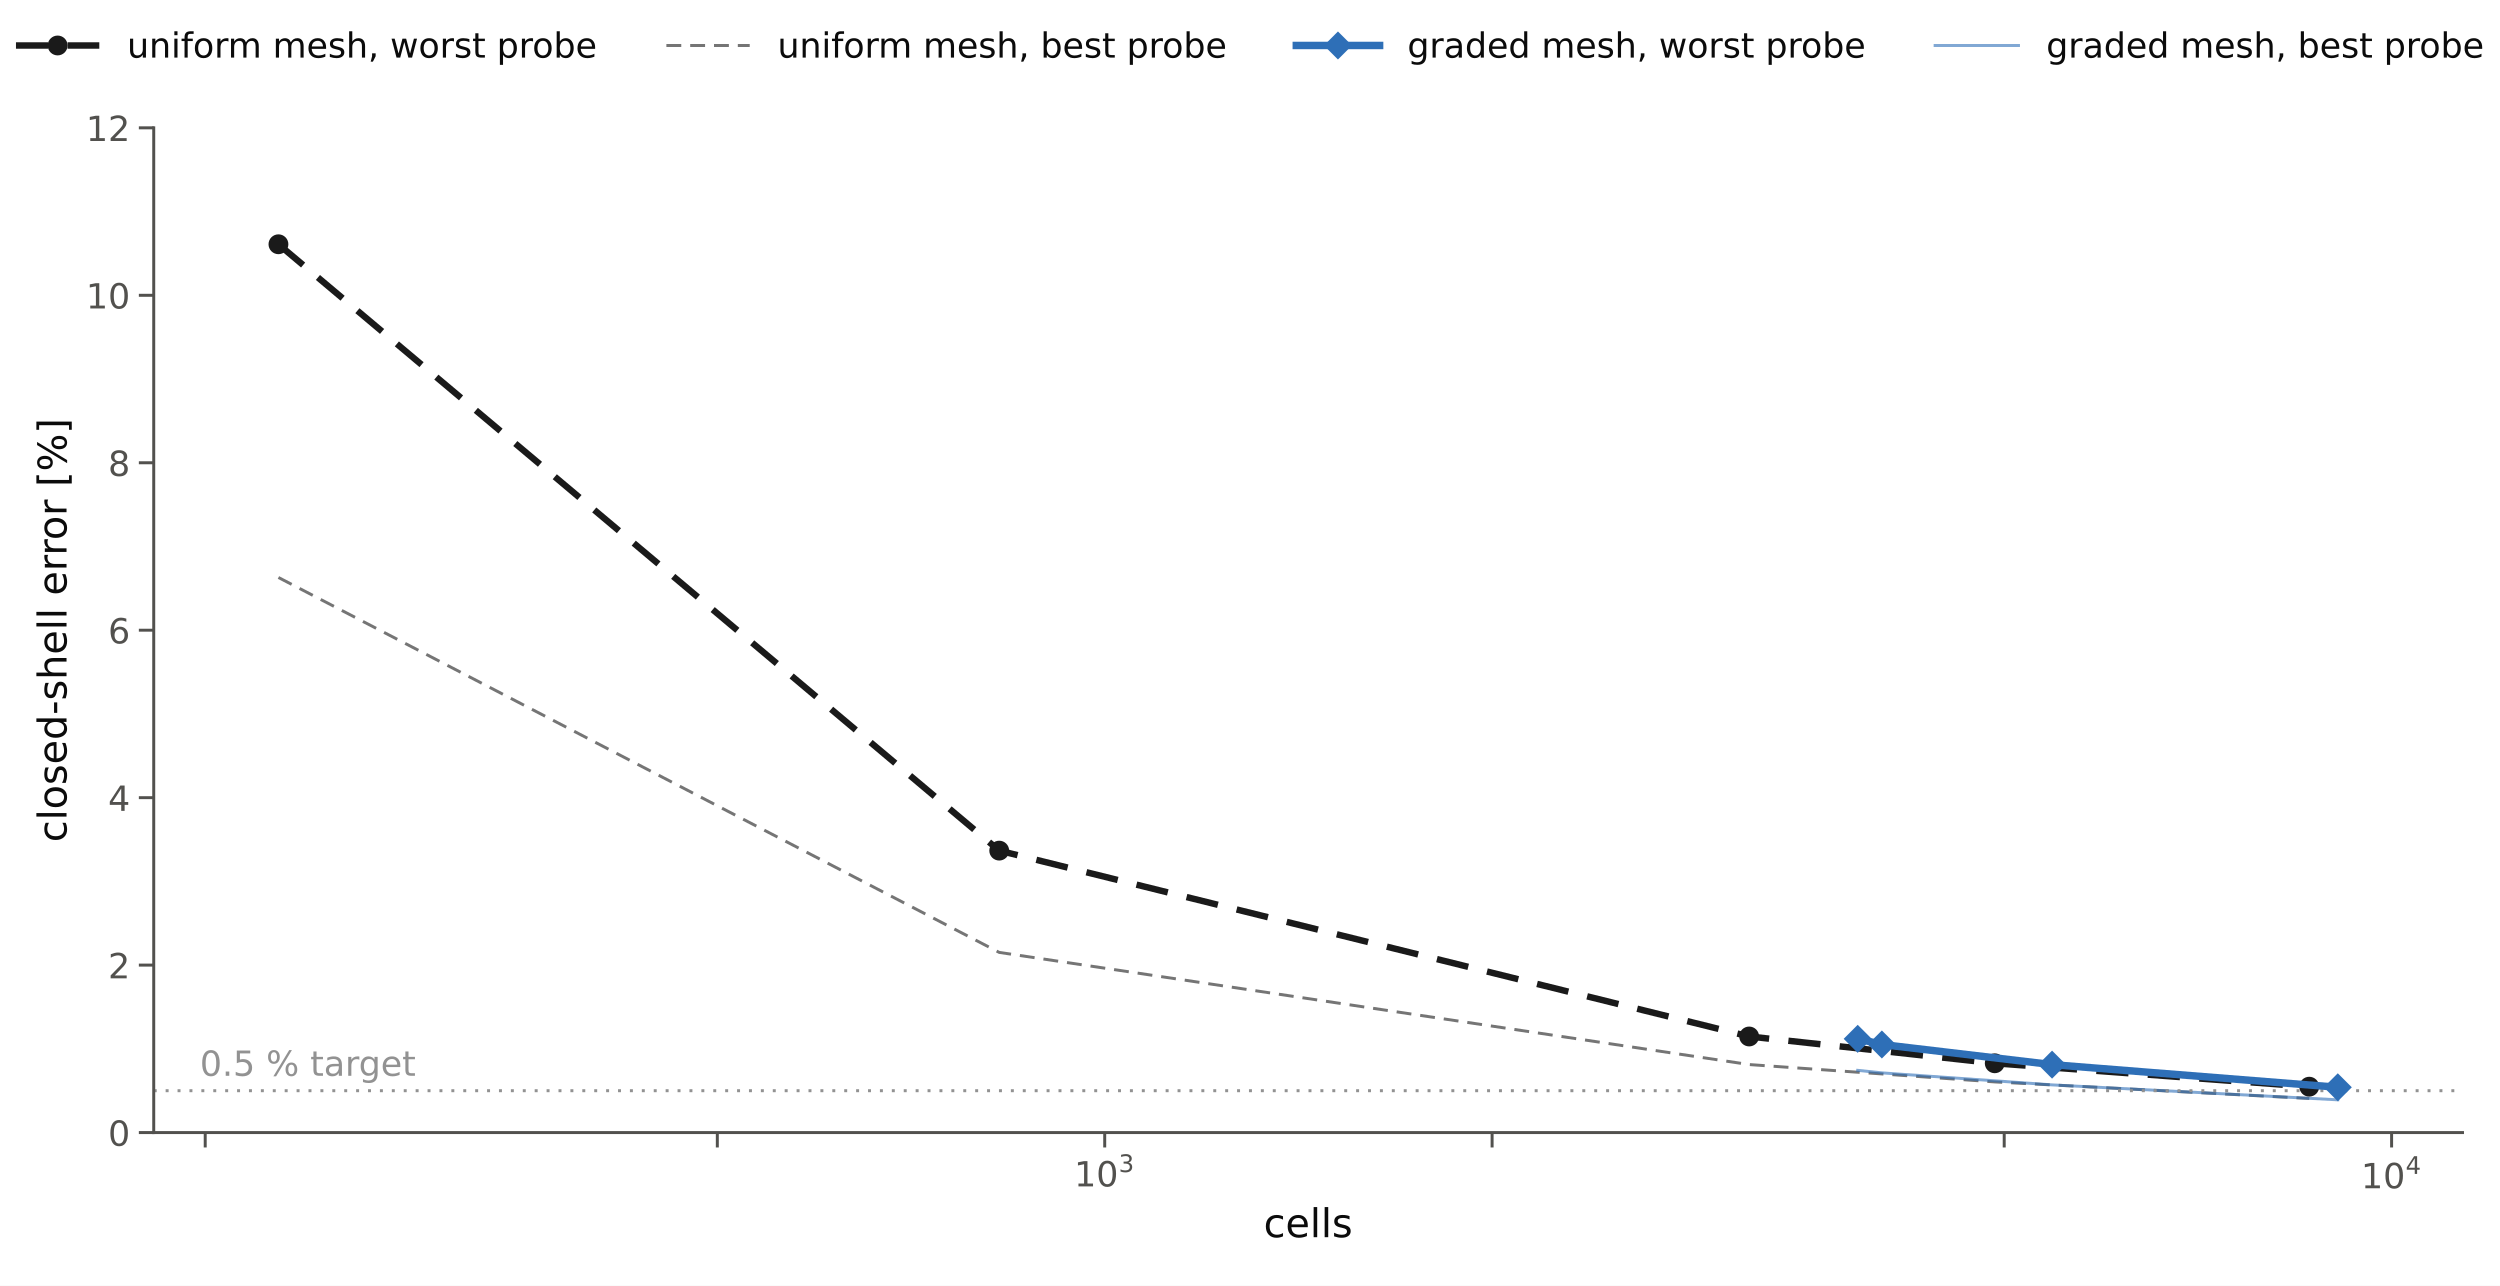
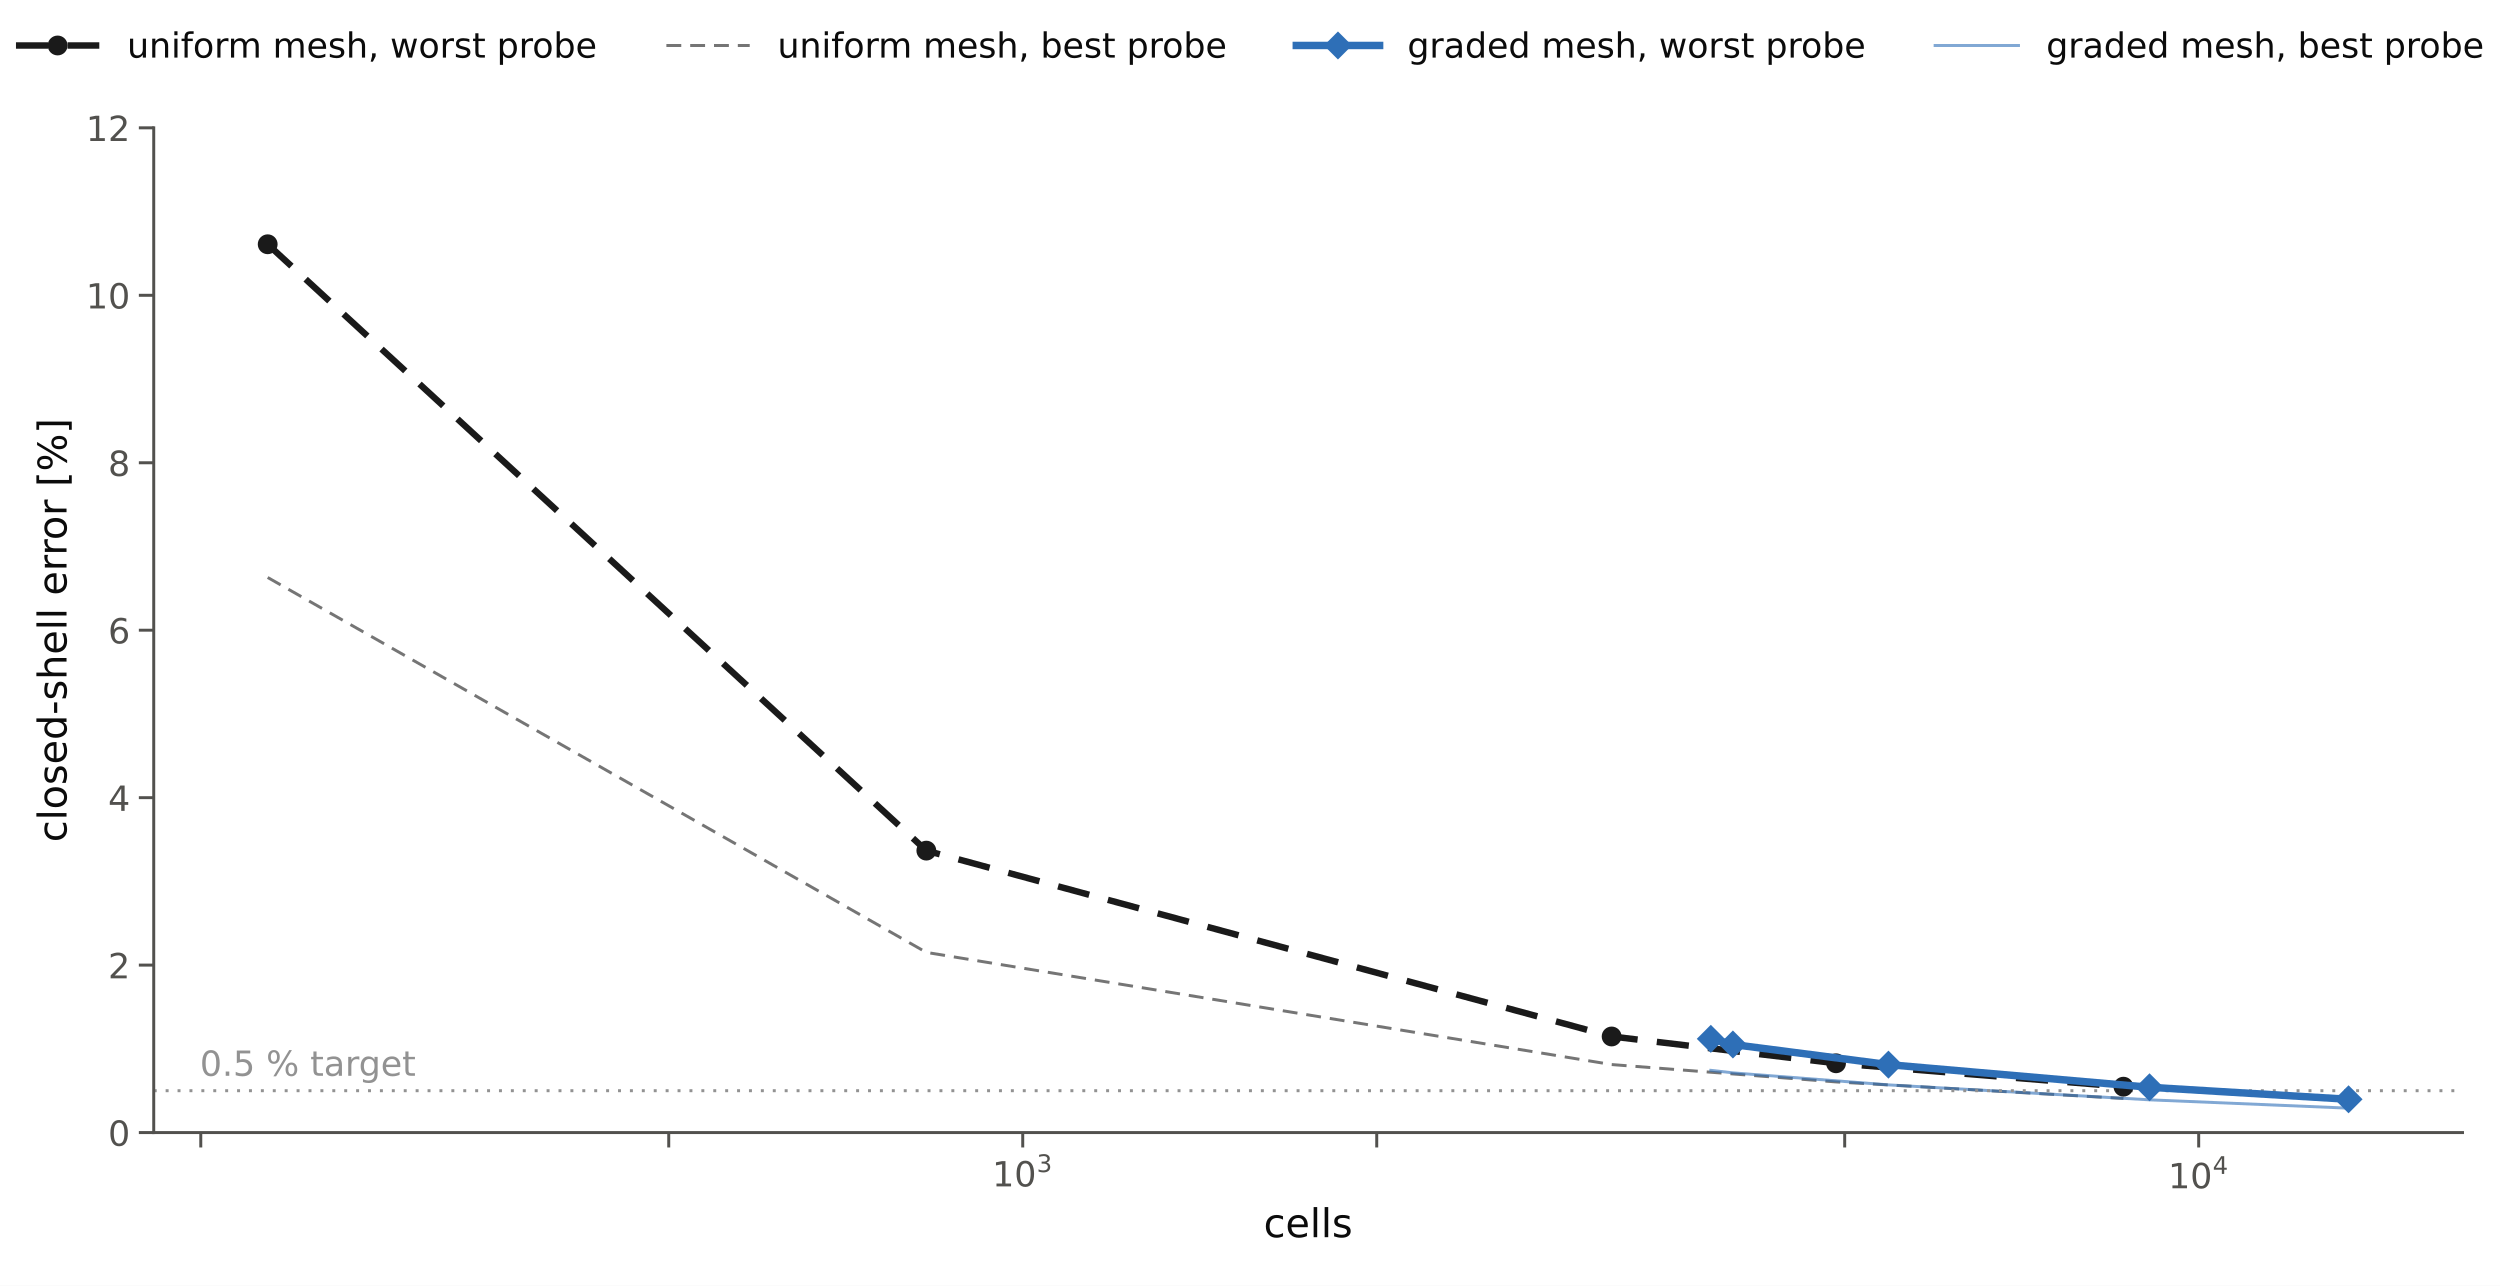
<svg xmlns="http://www.w3.org/2000/svg" xmlns:xlink="http://www.w3.org/1999/xlink" width="1008pt" height="518.4pt" viewBox="0 0 1008 518.4" version="1.1">
  <defs>
    <style type="text/css">*{stroke-linejoin: round; stroke-linecap: butt}</style>
  </defs>
  <g id="figure_1">
    <g id="patch_1">
      <path d="M 0 518.4  L 1008 518.4  L 1008 0  L 0 0  z " style="fill: #ffffff" />
    </g>
    <g id="axes_1">
      <g id="patch_2">
        <path d="M 61.984 456.653  L 992.88 456.653  L 992.88 51.542  L 61.984 51.542  z " style="fill: #ffffff" />
      </g>
      <g id="line2d_1">
-         <path d="M 112.268 232.845  L 402.887 384.007  L 705.264 429.227  L 804.28 436.23  L 931.092 442.896  " clip-path="url(#pabafb7e107)" style="fill: none; stroke-dasharray: 6,3.6; stroke-dashoffset: 0; stroke: #1a1a1a; stroke-opacity: 0.6; stroke-width: 1.2" />
+         <path d="M 107.933 232.845  L 373.5 384.007  L 649.81 429.227  L 740.29 436.23  L 856.171 442.896  " clip-path="url(#p3510cfe803)" style="fill: none; stroke-dasharray: 6,3.6; stroke-dashoffset: 0; stroke: #1a1a1a; stroke-opacity: 0.6; stroke-width: 1.2" />
      </g>
      <g id="line2d_2">
-         <path d="M 749.025 431.559  L 758.769 432.577  L 827.393 437.422  L 942.596 443.449  " clip-path="url(#pabafb7e107)" style="fill: none; stroke: #2e6fb7; stroke-opacity: 0.6; stroke-width: 1.2; stroke-linecap: square" />
+         <path d="M 689.798 431.559  L 698.703 432.577  L 761.411 437.422  L 866.683 443.449  L 946.931 446.813  " clip-path="url(#p3510cfe803)" style="fill: none; stroke: #2e6fb7; stroke-opacity: 0.6; stroke-width: 1.2; stroke-linecap: square" />
      </g>
      <g id="line2d_3">
-         <path d="M 61.984 439.773  L 992.88 439.773  " clip-path="url(#pabafb7e107)" style="fill: none; stroke-dasharray: 1.2,3.6; stroke-dashoffset: 0; stroke: #929292; stroke-width: 1.2" />
+         <path d="M 61.984 439.773  L 992.88 439.773  " clip-path="url(#p3510cfe803)" style="fill: none; stroke-dasharray: 1.2,3.6; stroke-dashoffset: 0; stroke: #929292; stroke-width: 1.2" />
      </g>
      <g id="matplotlib.axis_1">
        <g id="xtick_1">
          <g id="line2d_4">
            <defs>
-               <path id="mf98040ef95" d="M 0 0  L 0 6  " style="stroke: #52514e; stroke-width: 1.2" />
+               <path id="m5fe2215325" d="M 0 0  L 0 6  " style="stroke: #52514e; stroke-width: 1.2" />
            </defs>
            <g>
-               <use xlink:href="#mf98040ef95" x="82.741" y="456.653" style="fill: #52514e; stroke: #52514e; stroke-width: 1.2" />
+               <use xlink:href="#m5fe2215325" x="80.952" y="456.653" style="fill: #52514e; stroke: #52514e; stroke-width: 1.2" />
            </g>
          </g>
        </g>
        <g id="xtick_2">
          <g id="line2d_5">
            <g>
-               <use xlink:href="#mf98040ef95" x="289.223" y="456.653" style="fill: #52514e; stroke: #52514e; stroke-width: 1.2" />
+               <use xlink:href="#m5fe2215325" x="269.633" y="456.653" style="fill: #52514e; stroke: #52514e; stroke-width: 1.2" />
            </g>
          </g>
        </g>
        <g id="xtick_3">
          <g id="line2d_6">
            <g>
-               <use xlink:href="#mf98040ef95" x="445.419" y="456.653" style="fill: #52514e; stroke: #52514e; stroke-width: 1.2" />
+               <use xlink:href="#m5fe2215325" x="412.365" y="456.653" style="fill: #52514e; stroke: #52514e; stroke-width: 1.2" />
            </g>
          </g>
          <g id="text_1">
-             <g style="fill: #52514e" transform="translate(433.0994 479.313)">
+             <g style="fill: #52514e" transform="translate(400.0454 479.313)">
              <text>
                <tspan x="0" y="-0.945" style="font-size: 14px; font-family: 'DejaVu Sans'; fill: #52514e">1</tspan>
                <tspan x="8.907" y="-0.945" style="font-size: 14px; font-family: 'DejaVu Sans'; fill: #52514e">0</tspan>
                <tspan x="17.948" y="-6.727" style="font-size: 9.8px; font-family: 'DejaVu Sans'; fill: #52514e">3</tspan>
              </text>
            </g>
          </g>
        </g>
        <g id="xtick_4">
          <g id="line2d_7">
            <g>
-               <use xlink:href="#mf98040ef95" x="601.616" y="456.653" style="fill: #52514e; stroke: #52514e; stroke-width: 1.2" />
+               <use xlink:href="#m5fe2215325" x="555.097" y="456.653" style="fill: #52514e; stroke: #52514e; stroke-width: 1.2" />
            </g>
          </g>
        </g>
        <g id="xtick_5">
          <g id="line2d_8">
            <g>
-               <use xlink:href="#mf98040ef95" x="808.097" y="456.653" style="fill: #52514e; stroke: #52514e; stroke-width: 1.2" />
+               <use xlink:href="#m5fe2215325" x="743.779" y="456.653" style="fill: #52514e; stroke: #52514e; stroke-width: 1.2" />
            </g>
          </g>
        </g>
        <g id="xtick_6">
          <g id="line2d_9">
            <g>
-               <use xlink:href="#mf98040ef95" x="964.294" y="456.653" style="fill: #52514e; stroke: #52514e; stroke-width: 1.2" />
+               <use xlink:href="#m5fe2215325" x="886.511" y="456.653" style="fill: #52514e; stroke: #52514e; stroke-width: 1.2" />
            </g>
          </g>
          <g id="text_2">
-             <g style="fill: #52514e" transform="translate(951.9744 479.173)">
+             <g style="fill: #52514e" transform="translate(874.1908 479.173)">
              <text>
                <tspan x="0" y="-0.076" style="font-size: 14px; font-family: 'DejaVu Sans'; fill: #52514e">1</tspan>
                <tspan x="8.907" y="-0.076" style="font-size: 14px; font-family: 'DejaVu Sans'; fill: #52514e">0</tspan>
                <tspan x="17.948" y="-5.858" style="font-size: 9.8px; font-family: 'DejaVu Sans'; fill: #52514e">4</tspan>
              </text>
            </g>
          </g>
        </g>
        <g id="text_3">
          <text style="font-size: 16px; font-family: 'DejaVu Sans', 'Bitstream Vera Sans', 'Computer Modern Sans Serif', 'Lucida Grande', 'Verdana', 'Geneva', 'Lucid', 'Arial', 'Helvetica', 'Avant Garde', sans-serif; text-anchor: middle; fill: #0b0b0b" x="527.432" y="498.834" transform="rotate(-0 527.4319 498.8338)">cells</text>
        </g>
      </g>
      <g id="matplotlib.axis_2">
        <g id="ytick_1">
          <g id="line2d_10">
            <defs>
-               <path id="m5a7d26371b" d="M 0 0  L -6 0  " style="stroke: #52514e; stroke-width: 1.2" />
+               <path id="m5859bfade5" d="M 0 0  L -6 0  " style="stroke: #52514e; stroke-width: 1.2" />
            </defs>
            <g>
-               <use xlink:href="#m5a7d26371b" x="61.984" y="456.653" style="fill: #52514e; stroke: #52514e; stroke-width: 1.2" />
+               <use xlink:href="#m5859bfade5" x="61.984" y="456.653" style="fill: #52514e; stroke: #52514e; stroke-width: 1.2" />
            </g>
          </g>
          <g id="text_4">
            <text style="font-size: 14px; font-family: 'DejaVu Sans', 'Bitstream Vera Sans', 'Computer Modern Sans Serif', 'Lucida Grande', 'Verdana', 'Geneva', 'Lucid', 'Arial', 'Helvetica', 'Avant Garde', sans-serif; text-anchor: end; fill: #52514e" x="52.484" y="461.971" transform="rotate(-0 52.48375 461.9713)">0</text>
          </g>
        </g>
        <g id="ytick_2">
          <g id="line2d_11">
            <g>
-               <use xlink:href="#m5a7d26371b" x="61.984" y="389.135" style="fill: #52514e; stroke: #52514e; stroke-width: 1.2" />
+               <use xlink:href="#m5859bfade5" x="61.984" y="389.135" style="fill: #52514e; stroke: #52514e; stroke-width: 1.2" />
            </g>
          </g>
          <g id="text_5">
            <text style="font-size: 14px; font-family: 'DejaVu Sans', 'Bitstream Vera Sans', 'Computer Modern Sans Serif', 'Lucida Grande', 'Verdana', 'Geneva', 'Lucid', 'Arial', 'Helvetica', 'Avant Garde', sans-serif; text-anchor: end; fill: #52514e" x="52.484" y="394.453" transform="rotate(-0 52.48375 394.4529)">2</text>
          </g>
        </g>
        <g id="ytick_3">
          <g id="line2d_12">
            <g>
-               <use xlink:href="#m5a7d26371b" x="61.984" y="321.616" style="fill: #52514e; stroke: #52514e; stroke-width: 1.2" />
+               <use xlink:href="#m5859bfade5" x="61.984" y="321.616" style="fill: #52514e; stroke: #52514e; stroke-width: 1.2" />
            </g>
          </g>
          <g id="text_6">
            <text style="font-size: 14px; font-family: 'DejaVu Sans', 'Bitstream Vera Sans', 'Computer Modern Sans Serif', 'Lucida Grande', 'Verdana', 'Geneva', 'Lucid', 'Arial', 'Helvetica', 'Avant Garde', sans-serif; text-anchor: end; fill: #52514e" x="52.484" y="326.934" transform="rotate(-0 52.48375 326.9345)">4</text>
          </g>
        </g>
        <g id="ytick_4">
          <g id="line2d_13">
            <g>
-               <use xlink:href="#m5a7d26371b" x="61.984" y="254.098" style="fill: #52514e; stroke: #52514e; stroke-width: 1.2" />
+               <use xlink:href="#m5859bfade5" x="61.984" y="254.098" style="fill: #52514e; stroke: #52514e; stroke-width: 1.2" />
            </g>
          </g>
          <g id="text_7">
            <text style="font-size: 14px; font-family: 'DejaVu Sans', 'Bitstream Vera Sans', 'Computer Modern Sans Serif', 'Lucida Grande', 'Verdana', 'Geneva', 'Lucid', 'Arial', 'Helvetica', 'Avant Garde', sans-serif; text-anchor: end; fill: #52514e" x="52.484" y="259.416" transform="rotate(-0 52.48375 259.416)">6</text>
          </g>
        </g>
        <g id="ytick_5">
          <g id="line2d_14">
            <g>
-               <use xlink:href="#m5a7d26371b" x="61.984" y="186.579" style="fill: #52514e; stroke: #52514e; stroke-width: 1.2" />
+               <use xlink:href="#m5859bfade5" x="61.984" y="186.579" style="fill: #52514e; stroke: #52514e; stroke-width: 1.2" />
            </g>
          </g>
          <g id="text_8">
            <text style="font-size: 14px; font-family: 'DejaVu Sans', 'Bitstream Vera Sans', 'Computer Modern Sans Serif', 'Lucida Grande', 'Verdana', 'Geneva', 'Lucid', 'Arial', 'Helvetica', 'Avant Garde', sans-serif; text-anchor: end; fill: #52514e" x="52.484" y="191.898" transform="rotate(-0 52.48375 191.8976)">8</text>
          </g>
        </g>
        <g id="ytick_6">
          <g id="line2d_15">
            <g>
-               <use xlink:href="#m5a7d26371b" x="61.984" y="119.061" style="fill: #52514e; stroke: #52514e; stroke-width: 1.2" />
+               <use xlink:href="#m5859bfade5" x="61.984" y="119.061" style="fill: #52514e; stroke: #52514e; stroke-width: 1.2" />
            </g>
          </g>
          <g id="text_9">
            <text style="font-size: 14px; font-family: 'DejaVu Sans', 'Bitstream Vera Sans', 'Computer Modern Sans Serif', 'Lucida Grande', 'Verdana', 'Geneva', 'Lucid', 'Arial', 'Helvetica', 'Avant Garde', sans-serif; text-anchor: end; fill: #52514e" x="52.484" y="124.379" transform="rotate(-0 52.48375 124.3792)">10</text>
          </g>
        </g>
        <g id="ytick_7">
          <g id="line2d_16">
            <g>
-               <use xlink:href="#m5a7d26371b" x="61.984" y="51.542" style="fill: #52514e; stroke: #52514e; stroke-width: 1.2" />
+               <use xlink:href="#m5859bfade5" x="61.984" y="51.542" style="fill: #52514e; stroke: #52514e; stroke-width: 1.2" />
            </g>
          </g>
          <g id="text_10">
            <text style="font-size: 14px; font-family: 'DejaVu Sans', 'Bitstream Vera Sans', 'Computer Modern Sans Serif', 'Lucida Grande', 'Verdana', 'Geneva', 'Lucid', 'Arial', 'Helvetica', 'Avant Garde', sans-serif; text-anchor: end; fill: #52514e" x="52.484" y="56.861" transform="rotate(-0 52.48375 56.86072)">12</text>
          </g>
        </g>
        <g id="text_11">
          <text style="font-size: 16px; font-family: 'DejaVu Sans', 'Bitstream Vera Sans', 'Computer Modern Sans Serif', 'Lucida Grande', 'Verdana', 'Geneva', 'Lucid', 'Arial', 'Helvetica', 'Avant Garde', sans-serif; text-anchor: middle; fill: #0b0b0b" x="26.825" y="254.098" transform="rotate(-90 26.825 254.0977)">closed-shell error [%]</text>
        </g>
      </g>
      <g id="patch_3">
        <path d="M 61.984 456.653  L 61.984 51.542  " style="fill: none; stroke: #52514e; stroke-width: 1.2; stroke-linejoin: miter; stroke-linecap: square" />
      </g>
      <g id="patch_4">
        <path d="M 61.984 456.653  L 992.88 456.653  " style="fill: none; stroke: #52514e; stroke-width: 1.2; stroke-linejoin: miter; stroke-linecap: square" />
      </g>
      <g id="line2d_17">
-         <path d="M 112.268 98.488  L 402.887 342.972  L 705.264 417.911  L 804.28 428.714  L 931.092 438.153  " clip-path="url(#pabafb7e107)" style="fill: none; stroke-dasharray: 13,7.8; stroke-dashoffset: 0; stroke: #1a1a1a; stroke-width: 2.6" />
+         <path d="M 107.933 98.488  L 373.5 342.972  L 649.81 417.911  L 740.29 428.714  L 856.171 438.153  " clip-path="url(#p3510cfe803)" style="fill: none; stroke-dasharray: 13,7.8; stroke-dashoffset: 0; stroke: #1a1a1a; stroke-width: 2.6" />
        <defs>
-           <path id="m05f834ae99" d="M 0 3.5  C 0.928 3.5 1.819 3.131 2.475 2.475  C 3.131 1.819 3.5 0.928 3.5 0  C 3.5 -0.928 3.131 -1.819 2.475 -2.475  C 1.819 -3.131 0.928 -3.5 0 -3.5  C -0.928 -3.5 -1.819 -3.131 -2.475 -2.475  C -3.131 -1.819 -3.5 -0.928 -3.5 0  C -3.5 0.928 -3.131 1.819 -2.475 2.475  C -1.819 3.131 -0.928 3.5 0 3.5  z " style="stroke: #1a1a1a" />
+           <path id="me045207dab" d="M 0 3.5  C 0.928 3.5 1.819 3.131 2.475 2.475  C 3.131 1.819 3.5 0.928 3.5 0  C 3.5 -0.928 3.131 -1.819 2.475 -2.475  C 1.819 -3.131 0.928 -3.5 0 -3.5  C -0.928 -3.5 -1.819 -3.131 -2.475 -2.475  C -3.131 -1.819 -3.5 -0.928 -3.5 0  C -3.5 0.928 -3.131 1.819 -2.475 2.475  C -1.819 3.131 -0.928 3.5 0 3.5  z " style="stroke: #1a1a1a" />
        </defs>
-         <g clip-path="url(#pabafb7e107)">
-           <use xlink:href="#m05f834ae99" x="112.268" y="98.488" style="fill: #1a1a1a; stroke: #1a1a1a" />
-           <use xlink:href="#m05f834ae99" x="402.887" y="342.972" style="fill: #1a1a1a; stroke: #1a1a1a" />
-           <use xlink:href="#m05f834ae99" x="705.264" y="417.911" style="fill: #1a1a1a; stroke: #1a1a1a" />
-           <use xlink:href="#m05f834ae99" x="804.28" y="428.714" style="fill: #1a1a1a; stroke: #1a1a1a" />
-           <use xlink:href="#m05f834ae99" x="931.092" y="438.153" style="fill: #1a1a1a; stroke: #1a1a1a" />
+         <g clip-path="url(#p3510cfe803)">
+           <use xlink:href="#me045207dab" x="107.933" y="98.488" style="fill: #1a1a1a; stroke: #1a1a1a" />
+           <use xlink:href="#me045207dab" x="373.5" y="342.972" style="fill: #1a1a1a; stroke: #1a1a1a" />
+           <use xlink:href="#me045207dab" x="649.81" y="417.911" style="fill: #1a1a1a; stroke: #1a1a1a" />
+           <use xlink:href="#me045207dab" x="740.29" y="428.714" style="fill: #1a1a1a; stroke: #1a1a1a" />
+           <use xlink:href="#me045207dab" x="856.171" y="438.153" style="fill: #1a1a1a; stroke: #1a1a1a" />
        </g>
      </g>
      <g id="text_12">
        <text style="font-size: 14px; font-family: 'DejaVu Sans', 'Bitstream Vera Sans', 'Computer Modern Sans Serif', 'Lucida Grande', 'Verdana', 'Geneva', 'Lucid', 'Arial', 'Helvetica', 'Avant Garde', sans-serif; text-anchor: start; fill: #929292" x="80.602" y="433.773" transform="rotate(-0 80.60168 433.7734)">0.5 % target</text>
      </g>
      <g id="line2d_18">
-         <path d="M 749.025 418.857  L 758.769 421.14  L 827.393 429.263  L 942.596 438.396  " clip-path="url(#pabafb7e107)" style="fill: none; stroke: #2e6fb7; stroke-width: 3; stroke-linecap: square" />
+         <path d="M 689.798 418.857  L 698.703 421.14  L 761.411 429.263  L 866.683 438.396  L 946.931 443.237  " clip-path="url(#p3510cfe803)" style="fill: none; stroke: #2e6fb7; stroke-width: 3; stroke-linecap: square" />
        <defs>
-           <path id="m96979182b4" d="M -0 4.95  L 4.95 0  L 0 -4.95  L -4.95 -0  z " style="stroke: #2e6fb7; stroke-linejoin: miter" />
+           <path id="mae175ca009" d="M -0 4.95  L 4.95 0  L 0 -4.95  L -4.95 -0  z " style="stroke: #2e6fb7; stroke-linejoin: miter" />
        </defs>
-         <g clip-path="url(#pabafb7e107)">
-           <use xlink:href="#m96979182b4" x="749.025" y="418.857" style="fill: #2e6fb7; stroke: #2e6fb7; stroke-linejoin: miter" />
-           <use xlink:href="#m96979182b4" x="758.769" y="421.14" style="fill: #2e6fb7; stroke: #2e6fb7; stroke-linejoin: miter" />
-           <use xlink:href="#m96979182b4" x="827.393" y="429.263" style="fill: #2e6fb7; stroke: #2e6fb7; stroke-linejoin: miter" />
-           <use xlink:href="#m96979182b4" x="942.596" y="438.396" style="fill: #2e6fb7; stroke: #2e6fb7; stroke-linejoin: miter" />
+         <g clip-path="url(#p3510cfe803)">
+           <use xlink:href="#mae175ca009" x="689.798" y="418.857" style="fill: #2e6fb7; stroke: #2e6fb7; stroke-linejoin: miter" />
+           <use xlink:href="#mae175ca009" x="698.703" y="421.14" style="fill: #2e6fb7; stroke: #2e6fb7; stroke-linejoin: miter" />
+           <use xlink:href="#mae175ca009" x="761.411" y="429.263" style="fill: #2e6fb7; stroke: #2e6fb7; stroke-linejoin: miter" />
+           <use xlink:href="#mae175ca009" x="866.683" y="438.396" style="fill: #2e6fb7; stroke: #2e6fb7; stroke-linejoin: miter" />
+           <use xlink:href="#mae175ca009" x="946.931" y="443.237" style="fill: #2e6fb7; stroke: #2e6fb7; stroke-linejoin: miter" />
        </g>
      </g>
    </g>
    <g id="legend_1">
      <g id="line2d_19">
        <path d="M 6.44 18.338  L 23.24 18.338  L 40.04 18.338  " style="fill: none; stroke-dasharray: 13,7.8; stroke-dashoffset: 0; stroke: #1a1a1a; stroke-width: 2.6" />
        <g>
-           <use xlink:href="#m05f834ae99" x="23.24" y="18.338" style="fill: #1a1a1a; stroke: #1a1a1a" />
+           <use xlink:href="#me045207dab" x="23.24" y="18.338" style="fill: #1a1a1a; stroke: #1a1a1a" />
        </g>
      </g>
      <g id="text_13">
        <text style="font-size: 14px; font-family: 'DejaVu Sans', 'Bitstream Vera Sans', 'Computer Modern Sans Serif', 'Lucida Grande', 'Verdana', 'Geneva', 'Lucid', 'Arial', 'Helvetica', 'Avant Garde', sans-serif; text-anchor: start; fill: #0b0b0b" x="51.24" y="23.238" transform="rotate(-0 51.24 23.23781)">uniform mesh, worst probe</text>
      </g>
      <g id="line2d_20">
        <path d="M 268.686 18.338  L 285.486 18.338  L 302.286 18.338  " style="fill: none; stroke-dasharray: 6,3.6; stroke-dashoffset: 0; stroke: #1a1a1a; stroke-opacity: 0.6; stroke-width: 1.2" />
      </g>
      <g id="text_14">
        <text style="font-size: 14px; font-family: 'DejaVu Sans', 'Bitstream Vera Sans', 'Computer Modern Sans Serif', 'Lucida Grande', 'Verdana', 'Geneva', 'Lucid', 'Arial', 'Helvetica', 'Avant Garde', sans-serif; text-anchor: start; fill: #0b0b0b" x="313.486" y="23.238" transform="rotate(-0 313.4862 23.23781)">uniform mesh, best probe</text>
      </g>
      <g id="line2d_21">
        <path d="M 522.664 18.338  L 539.464 18.338  L 556.264 18.338  " style="fill: none; stroke: #2e6fb7; stroke-width: 3; stroke-linecap: square" />
        <g>
-           <use xlink:href="#m96979182b4" x="539.464" y="18.338" style="fill: #2e6fb7; stroke: #2e6fb7; stroke-linejoin: miter" />
+           <use xlink:href="#mae175ca009" x="539.464" y="18.338" style="fill: #2e6fb7; stroke: #2e6fb7; stroke-linejoin: miter" />
        </g>
      </g>
      <g id="text_15">
        <text style="font-size: 14px; font-family: 'DejaVu Sans', 'Bitstream Vera Sans', 'Computer Modern Sans Serif', 'Lucida Grande', 'Verdana', 'Geneva', 'Lucid', 'Arial', 'Helvetica', 'Avant Garde', sans-serif; text-anchor: start; fill: #0b0b0b" x="567.464" y="23.238" transform="rotate(-0 567.4638 23.23781)">graded mesh, worst probe</text>
      </g>
      <g id="line2d_22">
        <path d="M 780.246 18.338  L 797.046 18.338  L 813.846 18.338  " style="fill: none; stroke: #2e6fb7; stroke-opacity: 0.6; stroke-width: 1.2; stroke-linecap: square" />
      </g>
      <g id="text_16">
        <text style="font-size: 14px; font-family: 'DejaVu Sans', 'Bitstream Vera Sans', 'Computer Modern Sans Serif', 'Lucida Grande', 'Verdana', 'Geneva', 'Lucid', 'Arial', 'Helvetica', 'Avant Garde', sans-serif; text-anchor: start; fill: #0b0b0b" x="825.046" y="23.238" transform="rotate(-0 825.0462 23.23781)">graded mesh, best probe</text>
      </g>
    </g>
  </g>
  <defs>
-     <clipPath id="pabafb7e107">
+     <clipPath id="p3510cfe803">
      <rect x="61.984" y="51.542" width="930.896" height="405.111" />
    </clipPath>
  </defs>
</svg>
